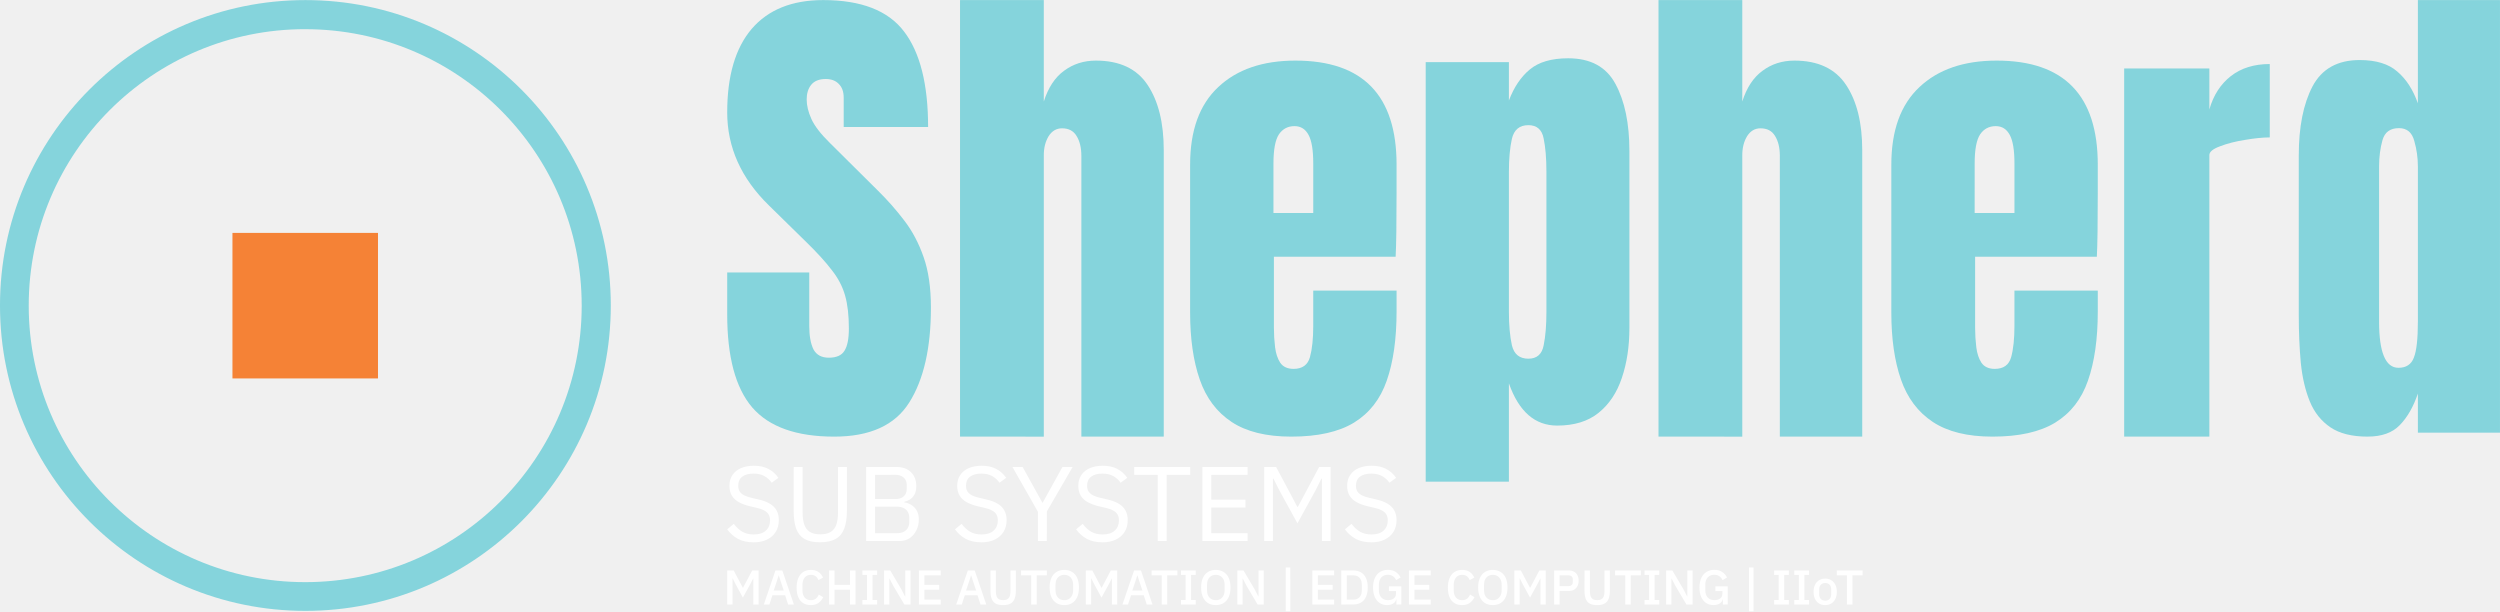
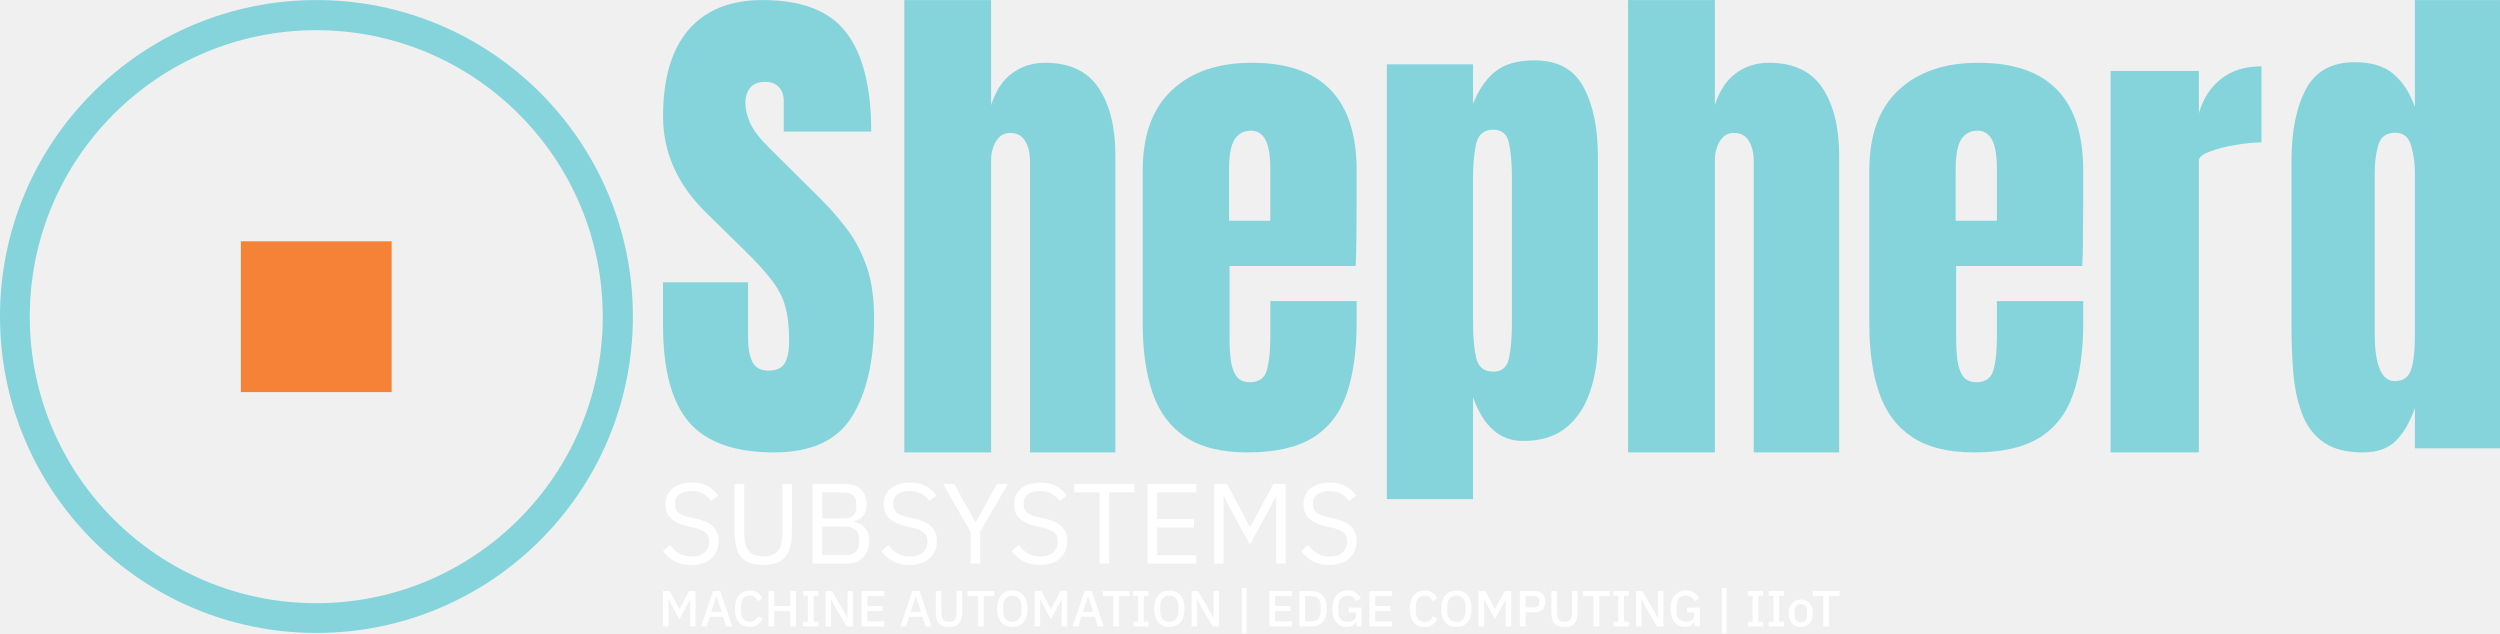
- <svg xmlns="http://www.w3.org/2000/svg" height="1.094in" id="svg1" version="1.1" viewBox="0 0 113.64 27.781" width="4.474in">
+ <svg xmlns="http://www.w3.org/2000/svg" width="4.318in" height="1.094in" viewBox="0 0 109.671 27.781" version="1.1" id="svg1">
  <defs id="defs1" />
-   <g id="layer1" transform="translate(-26.47539,-39.6875)">
-     <path aria-label="S" d="m 179.266,248.283 q -8.186,0 -11.821,-4.076 -3.601,-4.076 -3.601,-12.976 v -5.842 h 11.821 v 7.473 q 0,2.072 0.611,3.261 0.645,1.155 2.208,1.155 1.63,0 2.242,-0.951 0.645,-0.951 0.645,-3.125 0,-2.751 -0.543,-4.586 -0.543,-1.868 -1.902,-3.533 -1.325,-1.698 -3.702,-3.94 l -5.367,-5.095 q -6.012,-5.673 -6.012,-12.976 0,-7.643 3.533,-11.651 3.567,-4.008 10.292,-4.008 8.22,0 11.651,4.382 3.465,4.382 3.465,13.315 h -12.161 v -4.11 q 0,-1.223 -0.713,-1.902 -0.679,-0.679 -1.868,-0.679 -1.427,0 -2.106,0.815 -0.645,0.781 -0.645,2.038 0,1.257 0.679,2.717 0.679,1.461 2.683,3.363 l 6.895,6.624 q 2.072,1.97 3.804,4.178 1.732,2.174 2.785,5.095 1.053,2.887 1.053,7.065 0,8.424 -3.125,13.214 -3.091,4.755 -10.802,4.755 z" id="text1" style="font-size:69.566px;font-family:Anton;-inkscape-font-specification:Anton;white-space:pre;fill:#85d4dc;stroke-width:1.002" transform="matrix(0.3155357,0,0,0.3259999,7.832426,-21.40884)" />
-     <path aria-label="h" d="m 164.864,247.739 v -59.783 h 12.5 v 13.893 q 0.985,-2.853 3.023,-4.212 2.038,-1.393 4.755,-1.393 5.299,0 7.711,3.329 2.412,3.329 2.412,8.934 v 39.233 h -12.296 v -38.452 q 0,-1.664 -0.713,-2.717 -0.679,-1.053 -2.174,-1.053 -1.257,0 -2.004,1.087 -0.713,1.087 -0.713,2.582 v 38.554 z" id="text1-74" style="font-size:69.566px;font-family:Anton;-inkscape-font-specification:Anton;white-space:pre;fill:#85d4dc;stroke-width:1.002" transform="matrix(0.3046065,0,0,0.3319271,19.89605,-22.70007)" />
-     <path aria-label="h" d="m 164.864,247.739 v -59.783 h 12.5 v 13.893 q 0.985,-2.853 3.023,-4.212 2.038,-1.393 4.755,-1.393 5.299,0 7.711,3.329 2.412,3.329 2.412,8.934 v 39.233 h -12.296 v -38.452 q 0,-1.664 -0.713,-2.717 -0.679,-1.053 -2.174,-1.053 -1.257,0 -2.004,1.087 -0.713,1.087 -0.713,2.582 v 38.554 z" id="text1-74-4" style="font-size:69.566px;font-family:Anton;-inkscape-font-specification:Anton;white-space:pre;fill:#85d4dc;stroke-width:1.002" transform="matrix(0.3046065,0,0,0.3319271,51.64605,-22.70007)" />
-     <path aria-label="d" d="m 174.884,248.283 q -3.533,0 -5.605,-1.291 -2.072,-1.291 -3.091,-3.567 -1.019,-2.276 -1.359,-5.333 -0.306,-3.057 -0.306,-6.556 v -22.147 q 0,-5.876 2.072,-9.511 2.106,-3.635 7.099,-3.635 3.703,0 5.673,1.596 2.004,1.563 3.091,4.382 v -14.267 h 12.364 v 59.783 h -12.364 v -5.401 q -1.019,2.751 -2.717,4.348 -1.664,1.596 -4.857,1.596 z m 4.654,-9.511 q 1.732,0 2.31,-1.393 0.611,-1.393 0.611,-4.993 v -21.434 q 0,-1.8 -0.543,-3.533 -0.51,-1.766 -2.31,-1.766 -1.97,0 -2.48,1.664 -0.51,1.664 -0.51,3.635 v 21.434 q 0,6.386 2.921,6.386 z" id="text1-74-4-1" style="font-size:69.566px;font-family:Anton;-inkscape-font-specification:Anton;white-space:pre;fill:#85d4dc;stroke-width:1.002" transform="matrix(0.3018623,0,0,0.3289368,81.30517,-22.13802)" />
-     <path aria-label="e" d="m 179.13,248.283 q -5.435,0 -8.662,-2.038 -3.227,-2.038 -4.62,-5.876 -1.393,-3.838 -1.393,-9.239 v -20.483 q 0,-7.099 4.076,-10.734 4.076,-3.669 11.209,-3.669 14.674,0 14.674,14.402 v 3.703 q 0,6.726 -0.136,9.035 h -17.663 v 9.851 q 0,1.359 0.17,2.683 0.17,1.291 0.747,2.14 0.611,0.849 1.936,0.849 1.902,0 2.378,-1.63 0.476,-1.664 0.476,-4.314 v -4.891 h 12.093 v 2.887 q 0,5.707 -1.427,9.579 -1.393,3.838 -4.755,5.809 -3.329,1.936 -9.103,1.936 z m -2.582,-30.945 h 5.775 v -6.862 q 0,-2.751 -0.679,-3.94 -0.679,-1.223 -2.038,-1.223 -1.461,0 -2.276,1.155 -0.781,1.155 -0.781,4.008 z" id="text1-74-0" style="font-size:69.566px;font-family:Anton;-inkscape-font-specification:Anton;white-space:pre;fill:#85d4dc;stroke-width:1.002" transform="matrix(0.3132405,0,0,0.3284606,29.05947,-22.01977)" />
-     <path aria-label="e" d="m 179.13,248.283 q -5.435,0 -8.662,-2.038 -3.227,-2.038 -4.62,-5.876 -1.393,-3.838 -1.393,-9.239 v -20.483 q 0,-7.099 4.076,-10.734 4.076,-3.669 11.209,-3.669 14.674,0 14.674,14.402 v 3.703 q 0,6.726 -0.136,9.035 h -17.663 v 9.851 q 0,1.359 0.17,2.683 0.17,1.291 0.747,2.14 0.611,0.849 1.936,0.849 1.902,0 2.378,-1.63 0.476,-1.664 0.476,-4.314 v -4.891 h 12.093 v 2.887 q 0,5.707 -1.427,9.579 -1.393,3.838 -4.755,5.809 -3.329,1.936 -9.103,1.936 z m -2.582,-30.945 h 5.775 v -6.862 q 0,-2.751 -0.679,-3.94 -0.679,-1.223 -2.038,-1.223 -1.461,0 -2.276,1.155 -0.781,1.155 -0.781,4.008 z" id="text1-74-0-5" style="font-size:69.566px;font-family:Anton;-inkscape-font-specification:Anton;white-space:pre;fill:#85d4dc;stroke-width:1.002" transform="matrix(0.3132405,0,0,0.3284606,60.93364,-22.01977)" />
-     <path aria-label="r" d="m 164.864,247.739 v -50.952 h 12.364 v 5.673 q 0.883,-2.955 3.125,-4.62 2.242,-1.664 5.639,-1.664 v 10.156 q -1.495,0 -3.567,0.34 -2.072,0.306 -3.635,0.883 -1.563,0.543 -1.563,1.223 v 38.961 z" id="text1-74-0-5-6" style="font-size:69.566px;font-family:Anton;-inkscape-font-specification:Anton;white-space:pre;fill:#85d4dc;stroke-width:1.002" transform="matrix(0.3132405,0,0,0.3284606,71.38929,-21.84126)" />
-     <path aria-label="p" d="m 164.864,256.231 v -59.444 h 12.364 v 5.435 q 1.121,-2.819 3.091,-4.382 2.004,-1.596 5.707,-1.596 4.993,0 7.031,3.635 2.072,3.635 2.072,9.511 v 25.068 q 0,3.906 -1.121,7.065 -1.087,3.125 -3.465,4.959 -2.344,1.8 -6.148,1.8 -4.959,0 -7.167,-5.978 v 13.927 z m 15.252,-17.426 q 1.902,0 2.276,-1.902 0.408,-1.902 0.408,-4.688 v -19.905 q 0,-2.819 -0.408,-4.688 -0.374,-1.902 -2.276,-1.902 -1.97,0 -2.446,1.936 -0.442,1.902 -0.442,4.654 v 19.905 q 0,2.751 0.442,4.688 0.476,1.902 2.446,1.902 z" id="text1-74-0-7" style="font-size:69.566px;font-family:Anton;-inkscape-font-specification:Anton;white-space:pre;fill:#85d4dc;stroke-width:1.002" transform="matrix(0.305974,0,0,0.320841,40.83726,-20.62972)" />
-     <g aria-label="SUB SYSTEMS" id="text4" style="font-size:4.821px;font-family:'IBM Plex Sans';-inkscape-font-specification:'IBM Plex Sans';fill:#ffffff;stroke-width:0">
-       <path d="m 60.722,64.335 q -0.405,0 -0.699,-0.154 -0.289,-0.159 -0.492,-0.434 l 0.299,-0.251 q 0.178,0.236 0.395,0.362 0.217,0.121 0.511,0.121 0.362,0 0.55,-0.174 0.193,-0.174 0.193,-0.463 0,-0.159 -0.063,-0.27 -0.063,-0.111 -0.202,-0.183 -0.135,-0.077 -0.357,-0.125 l -0.275,-0.063 q -0.304,-0.072 -0.516,-0.188 -0.212,-0.116 -0.323,-0.299 -0.111,-0.183 -0.111,-0.439 0,-0.299 0.14,-0.501 0.14,-0.207 0.39,-0.313 0.255,-0.106 0.583,-0.106 0.381,0 0.651,0.14 0.275,0.14 0.463,0.41 l -0.304,0.222 q -0.135,-0.193 -0.337,-0.304 -0.198,-0.111 -0.492,-0.111 -0.323,0 -0.511,0.14 -0.183,0.14 -0.183,0.41 0,0.159 0.067,0.265 0.072,0.106 0.212,0.178 0.14,0.067 0.352,0.116 l 0.275,0.063 q 0.328,0.072 0.535,0.198 0.207,0.125 0.304,0.309 0.101,0.183 0.101,0.434 0,0.309 -0.14,0.535 -0.14,0.227 -0.4,0.352 -0.255,0.125 -0.617,0.125 z m 1.832,-3.423 h 0.405 v 2.082 q 0,0.318 0.077,0.54 0.077,0.217 0.251,0.328 0.178,0.111 0.477,0.111 0.299,0 0.472,-0.111 0.178,-0.111 0.255,-0.328 0.077,-0.222 0.077,-0.54 v -2.082 h 0.405 v 1.986 q 0,0.487 -0.121,0.81 -0.116,0.318 -0.386,0.472 -0.27,0.154 -0.718,0.154 -0.448,0 -0.709,-0.154 -0.26,-0.154 -0.376,-0.472 -0.111,-0.323 -0.111,-0.81 z m 3.292,3.365 v -3.365 h 1.383 q 0.415,0 0.656,0.236 0.241,0.236 0.241,0.631 0,0.251 -0.092,0.4 -0.087,0.149 -0.217,0.222 -0.125,0.072 -0.236,0.092 v 0.029 q 0.092,0.005 0.202,0.053 0.116,0.043 0.217,0.135 0.106,0.092 0.174,0.236 0.067,0.145 0.067,0.357 0,0.275 -0.116,0.497 -0.111,0.222 -0.309,0.352 -0.193,0.125 -0.443,0.125 z m 0.405,-1.562 v 1.205 h 0.998 q 0.174,0 0.299,-0.058 0.125,-0.063 0.193,-0.178 0.067,-0.116 0.067,-0.284 v -0.164 q 0,-0.169 -0.067,-0.284 -0.067,-0.116 -0.193,-0.174 -0.125,-0.063 -0.299,-0.063 z m 0,-1.446 v 1.099 h 0.93 q 0.159,0 0.27,-0.053 0.116,-0.058 0.178,-0.159 0.063,-0.106 0.063,-0.255 V 61.736 q 0,-0.149 -0.063,-0.251 -0.063,-0.106 -0.178,-0.159 -0.111,-0.058 -0.27,-0.058 z" id="path1" />
-       <path d="m 71.076,64.335 q -0.405,0 -0.699,-0.154 -0.289,-0.159 -0.492,-0.434 l 0.299,-0.251 q 0.178,0.236 0.395,0.362 0.217,0.121 0.511,0.121 0.362,0 0.55,-0.174 0.193,-0.174 0.193,-0.463 0,-0.159 -0.063,-0.27 -0.063,-0.111 -0.202,-0.183 -0.135,-0.077 -0.357,-0.125 l -0.275,-0.063 q -0.304,-0.072 -0.516,-0.188 -0.212,-0.116 -0.323,-0.299 -0.111,-0.183 -0.111,-0.439 0,-0.299 0.14,-0.501 0.14,-0.207 0.39,-0.313 0.255,-0.106 0.583,-0.106 0.381,0 0.651,0.14 0.275,0.14 0.463,0.41 l -0.304,0.222 q -0.135,-0.193 -0.337,-0.304 -0.198,-0.111 -0.492,-0.111 -0.323,0 -0.511,0.14 -0.183,0.14 -0.183,0.41 0,0.159 0.067,0.265 0.072,0.106 0.212,0.178 0.14,0.067 0.352,0.116 l 0.275,0.063 q 0.328,0.072 0.535,0.198 0.207,0.125 0.304,0.309 0.101,0.183 0.101,0.434 0,0.309 -0.14,0.535 -0.14,0.227 -0.4,0.352 -0.255,0.125 -0.617,0.125 z m 2.984,-0.058 h -0.405 v -1.33 l -1.157,-2.034 h 0.463 l 0.897,1.62 h 0.014 l 0.897,-1.62 h 0.463 l -1.171,2.02 z m 2.521,0.058 q -0.405,0 -0.699,-0.154 -0.289,-0.159 -0.492,-0.434 l 0.299,-0.251 q 0.178,0.236 0.395,0.362 0.217,0.121 0.511,0.121 0.362,0 0.55,-0.174 0.193,-0.174 0.193,-0.463 0,-0.159 -0.063,-0.27 -0.063,-0.111 -0.202,-0.183 -0.135,-0.077 -0.357,-0.125 l -0.275,-0.063 q -0.304,-0.072 -0.516,-0.188 -0.212,-0.116 -0.323,-0.299 -0.111,-0.183 -0.111,-0.439 0,-0.299 0.14,-0.501 0.14,-0.207 0.39,-0.313 0.255,-0.106 0.583,-0.106 0.381,0 0.651,0.14 0.275,0.14 0.463,0.41 l -0.304,0.222 q -0.135,-0.193 -0.337,-0.304 -0.198,-0.111 -0.492,-0.111 -0.323,0 -0.511,0.14 -0.183,0.14 -0.183,0.41 0,0.159 0.067,0.265 0.072,0.106 0.212,0.178 0.14,0.067 0.352,0.116 l 0.275,0.063 q 0.328,0.072 0.535,0.198 0.207,0.125 0.304,0.309 0.101,0.183 0.101,0.434 0,0.309 -0.14,0.535 -0.14,0.227 -0.4,0.352 -0.255,0.125 -0.617,0.125 z m 3.996,-3.066 h -1.07 v 3.008 h -0.405 v -3.008 h -1.07 v -0.357 h 2.545 z m 2.608,3.008 h -2.054 v -3.365 h 2.054 v 0.357 h -1.649 v 1.128 h 1.552 v 0.357 h -1.552 v 1.167 h 1.649 z m 0.757,0 v -3.365 h 0.54 l 0.636,1.191 0.328,0.622 h 0.024 l 0.333,-0.622 0.636,-1.191 h 0.521 v 3.365 h -0.395 v -2.27 -0.564 h -0.024 l -0.284,0.564 -0.805,1.465 -0.805,-1.465 -0.284,-0.564 h -0.024 v 0.564 2.27 z m 4.859,0.058 q -0.405,0 -0.699,-0.154 -0.289,-0.159 -0.492,-0.434 l 0.299,-0.251 q 0.178,0.236 0.395,0.362 0.217,0.121 0.511,0.121 0.362,0 0.55,-0.174 0.193,-0.174 0.193,-0.463 0,-0.159 -0.063,-0.27 -0.063,-0.111 -0.202,-0.183 -0.135,-0.077 -0.357,-0.125 l -0.275,-0.063 q -0.304,-0.072 -0.516,-0.188 -0.212,-0.116 -0.323,-0.299 -0.111,-0.183 -0.111,-0.439 0,-0.299 0.14,-0.501 0.14,-0.207 0.39,-0.313 0.255,-0.106 0.583,-0.106 0.381,0 0.651,0.14 0.275,0.14 0.463,0.41 l -0.304,0.222 q -0.135,-0.193 -0.337,-0.304 -0.198,-0.111 -0.492,-0.111 -0.323,0 -0.511,0.14 -0.183,0.14 -0.183,0.41 0,0.159 0.067,0.265 0.072,0.106 0.212,0.178 0.14,0.067 0.352,0.116 l 0.275,0.063 q 0.328,0.072 0.535,0.198 0.207,0.125 0.304,0.309 0.101,0.183 0.101,0.434 0,0.309 -0.14,0.535 -0.14,0.227 -0.4,0.352 -0.255,0.125 -0.617,0.125 z" id="path2" />
-     </g>
-     <path aria-label="MACHINE AUTOMATION | EDGE COMPUTING | IIoT" d="m 59.531,67.163 v -1.548 h 0.295 l 0.255,0.483 0.162,0.304 h 0.007 l 0.162,-0.304 0.255,-0.483 h 0.29 v 1.548 h -0.239 v -0.929 -0.251 h -0.009 l -0.124,0.244 -0.341,0.621 -0.337,-0.619 -0.126,-0.253 h -0.009 v 0.257 0.929 z m 3.031,0 h -0.262 l -0.135,-0.419 h -0.579 l -0.137,0.419 h -0.253 l 0.528,-1.548 h 0.313 z m -0.459,-0.634 -0.153,-0.459 -0.071,-0.224 h -0.011 l -0.071,0.224 -0.153,0.459 z m 1.233,0.661 q -0.202,0 -0.348,-0.089 -0.146,-0.091 -0.224,-0.266 -0.078,-0.175 -0.078,-0.437 0,-0.259 0.078,-0.439 0.078,-0.182 0.224,-0.275 0.146,-0.095 0.348,-0.095 0.2,0 0.335,0.089 0.137,0.089 0.217,0.262 l -0.211,0.115 q -0.04,-0.111 -0.124,-0.175 -0.082,-0.067 -0.217,-0.067 -0.18,0 -0.282,0.124 -0.102,0.124 -0.102,0.339 v 0.237 q 0,0.213 0.102,0.333 0.102,0.12 0.282,0.12 0.137,0 0.226,-0.071 0.089,-0.073 0.131,-0.186 l 0.202,0.122 q -0.078,0.166 -0.22,0.264 -0.14,0.095 -0.339,0.095 z m 1.776,-0.027 v -0.672 h -0.701 v 0.672 h -0.251 v -1.548 h 0.251 v 0.654 h 0.701 v -0.654 h 0.251 v 1.548 z m 1.235,0 h -0.67 v -0.204 h 0.208 v -1.14 h -0.208 v -0.204 h 0.67 v 0.204 H 66.137 v 1.14 h 0.211 z m 1.237,0 -0.506,-0.854 -0.171,-0.33 h -0.007 v 0.337 0.847 h -0.239 v -1.548 h 0.282 l 0.503,0.854 0.171,0.33 h 0.007 V 66.462 65.615 H 67.864 v 1.548 z m 1.652,0 h -0.991 v -1.548 h 0.991 v 0.222 h -0.741 v 0.432 h 0.672 v 0.222 h -0.672 v 0.45 h 0.741 z m 2.071,0 h -0.262 l -0.135,-0.419 h -0.579 l -0.137,0.419 h -0.253 l 0.528,-1.548 h 0.313 z m -0.459,-0.634 -0.153,-0.459 -0.071,-0.224 h -0.011 l -0.071,0.224 -0.153,0.459 z m 0.65,-0.914 h 0.246 v 0.953 q 0,0.131 0.031,0.22 0.033,0.089 0.106,0.133 0.073,0.044 0.193,0.044 0.122,0 0.193,-0.044 0.073,-0.044 0.106,-0.133 0.033,-0.089 0.033,-0.22 v -0.953 h 0.246 v 0.914 q 0,0.226 -0.058,0.373 -0.055,0.146 -0.184,0.217 -0.126,0.071 -0.339,0.071 -0.213,0 -0.339,-0.071 -0.124,-0.071 -0.18,-0.217 -0.055,-0.146 -0.055,-0.373 z m 2.563,0.222 h -0.461 v 1.326 h -0.251 v -1.326 h -0.461 v -0.222 h 1.173 z m 0.792,1.353 q -0.202,0 -0.353,-0.091 -0.149,-0.093 -0.231,-0.271 -0.082,-0.18 -0.082,-0.439 0,-0.262 0.082,-0.439 0.082,-0.177 0.231,-0.268 0.151,-0.093 0.353,-0.093 0.204,0 0.353,0.093 0.151,0.091 0.233,0.268 0.082,0.177 0.082,0.439 0,0.259 -0.082,0.439 -0.082,0.177 -0.233,0.271 -0.149,0.091 -0.353,0.091 z m 0,-0.224 q 0.122,0 0.211,-0.055 0.089,-0.055 0.14,-0.157 0.051,-0.102 0.051,-0.242 v -0.244 q 0,-0.142 -0.051,-0.244 -0.051,-0.102 -0.14,-0.155 -0.089,-0.055 -0.211,-0.055 -0.118,0 -0.208,0.055 -0.091,0.053 -0.142,0.155 -0.049,0.102 -0.049,0.244 v 0.244 q 0,0.14 0.049,0.242 0.051,0.102 0.142,0.157 0.091,0.055 0.208,0.055 z m 0.98,0.197 v -1.548 h 0.295 l 0.255,0.483 0.162,0.304 h 0.007 l 0.162,-0.304 0.255,-0.483 h 0.29 V 67.163 H 77.019 v -0.929 -0.251 h -0.009 l -0.124,0.244 -0.341,0.621 -0.337,-0.619 -0.126,-0.253 h -0.009 v 0.257 0.929 z m 3.031,0 h -0.262 l -0.135,-0.419 h -0.579 l -0.137,0.419 h -0.253 l 0.528,-1.548 h 0.313 z m -0.459,-0.634 -0.153,-0.459 -0.071,-0.224 h -0.011 l -0.071,0.224 -0.153,0.459 z m 1.59,-0.692 H 79.533 V 67.163 H 79.283 V 65.837 H 78.822 v -0.222 h 1.173 z m 0.834,1.326 h -0.67 v -0.204 h 0.208 v -1.14 h -0.208 v -0.204 h 0.67 v 0.204 h -0.211 v 1.14 h 0.211 z m 0.911,0.027 q -0.202,0 -0.353,-0.091 -0.149,-0.093 -0.231,-0.271 -0.082,-0.18 -0.082,-0.439 0,-0.262 0.082,-0.439 0.082,-0.177 0.231,-0.268 0.151,-0.093 0.353,-0.093 0.204,0 0.353,0.093 0.151,0.091 0.233,0.268 0.082,0.177 0.082,0.439 0,0.259 -0.082,0.439 -0.082,0.177 -0.233,0.271 -0.149,0.091 -0.353,0.091 z m 0,-0.224 q 0.122,0 0.211,-0.055 0.089,-0.055 0.14,-0.157 0.051,-0.102 0.051,-0.242 v -0.244 q 0,-0.142 -0.051,-0.244 -0.051,-0.102 -0.14,-0.155 -0.089,-0.055 -0.211,-0.055 -0.118,0 -0.208,0.055 -0.091,0.053 -0.142,0.155 -0.049,0.102 -0.049,0.244 v 0.244 q 0,0.14 0.049,0.242 0.051,0.102 0.142,0.157 0.091,0.055 0.208,0.055 z m 1.902,0.197 -0.506,-0.854 -0.171,-0.33 h -0.007 v 0.337 0.847 h -0.239 v -1.548 h 0.282 l 0.503,0.854 0.171,0.33 h 0.007 v -0.337 -0.847 h 0.239 v 1.548 z m 1.486,0.306 H 84.921 V 65.478 h 0.206 z m 1.993,-0.306 h -0.991 v -1.548 h 0.991 v 0.222 h -0.741 v 0.432 h 0.672 v 0.222 h -0.672 v 0.45 h 0.741 z m 0.324,0 v -1.548 h 0.548 q 0.197,0 0.344,0.086 0.149,0.084 0.228,0.257 0.082,0.171 0.082,0.43 0,0.259 -0.082,0.432 -0.08,0.171 -0.228,0.257 -0.146,0.084 -0.344,0.084 z m 0.251,-0.222 h 0.297 q 0.115,0 0.202,-0.049 0.089,-0.049 0.135,-0.144 0.049,-0.095 0.049,-0.235 v -0.248 q 0,-0.14 -0.049,-0.235 -0.047,-0.095 -0.135,-0.144 -0.086,-0.049 -0.202,-0.049 h -0.297 z m 2.255,0.222 v -0.235 h -0.009 q -0.022,0.111 -0.131,0.186 -0.109,0.075 -0.284,0.075 -0.184,0 -0.33,-0.091 -0.144,-0.093 -0.226,-0.271 -0.082,-0.177 -0.082,-0.437 0,-0.259 0.084,-0.437 0.084,-0.18 0.237,-0.273 0.153,-0.093 0.355,-0.093 0.206,0 0.35,0.093 0.146,0.093 0.226,0.255 l -0.204,0.12 q -0.047,-0.109 -0.14,-0.175 -0.091,-0.069 -0.233,-0.069 -0.122,0 -0.215,0.053 -0.093,0.053 -0.144,0.155 -0.051,0.1 -0.051,0.242 v 0.251 q 0,0.142 0.051,0.244 0.051,0.1 0.144,0.155 0.095,0.053 0.224,0.053 0.1,0 0.18,-0.031 0.08,-0.033 0.129,-0.098 0.049,-0.067 0.049,-0.164 v -0.12 h -0.319 v -0.215 h 0.561 v 0.825 z m 1.561,0 h -0.991 v -1.548 h 0.991 V 65.837 H 90.771 v 0.432 h 0.672 v 0.222 H 90.771 v 0.45 h 0.741 z m 1.428,0.027 q -0.202,0 -0.348,-0.089 -0.146,-0.091 -0.224,-0.266 -0.078,-0.175 -0.078,-0.437 0,-0.259 0.078,-0.439 0.078,-0.182 0.224,-0.275 0.146,-0.095 0.348,-0.095 0.2,0 0.335,0.089 0.137,0.089 0.217,0.262 l -0.211,0.115 q -0.04,-0.111 -0.124,-0.175 -0.082,-0.067 -0.217,-0.067 -0.18,0 -0.282,0.124 -0.102,0.124 -0.102,0.339 v 0.237 q 0,0.213 0.102,0.333 0.102,0.12 0.282,0.12 0.137,0 0.226,-0.071 0.089,-0.073 0.131,-0.186 l 0.202,0.122 q -0.078,0.166 -0.22,0.264 -0.14,0.095 -0.339,0.095 z m 1.392,0 q -0.202,0 -0.353,-0.091 -0.149,-0.093 -0.231,-0.271 -0.082,-0.18 -0.082,-0.439 0,-0.262 0.082,-0.439 0.082,-0.177 0.231,-0.268 0.151,-0.093 0.353,-0.093 0.204,0 0.353,0.093 0.151,0.091 0.233,0.268 0.082,0.177 0.082,0.439 0,0.259 -0.082,0.439 -0.082,0.177 -0.233,0.271 -0.149,0.091 -0.353,0.091 z m 0,-0.224 q 0.122,0 0.211,-0.055 0.089,-0.055 0.14,-0.157 0.051,-0.102 0.051,-0.242 v -0.244 q 0,-0.142 -0.051,-0.244 -0.051,-0.102 -0.14,-0.155 -0.089,-0.055 -0.211,-0.055 -0.118,0 -0.208,0.055 -0.091,0.053 -0.142,0.155 -0.049,0.102 -0.049,0.244 v 0.244 q 0,0.14 0.049,0.242 0.051,0.102 0.142,0.157 0.091,0.055 0.208,0.055 z m 0.98,0.197 v -1.548 h 0.295 l 0.255,0.483 0.162,0.304 h 0.007 l 0.162,-0.304 0.255,-0.483 h 0.29 v 1.548 h -0.239 v -0.929 -0.251 h -0.009 l -0.124,0.244 -0.341,0.621 -0.337,-0.619 -0.126,-0.253 h -0.009 v 0.257 0.929 z m 2.058,0 h -0.251 v -1.548 h 0.665 q 0.142,0 0.242,0.058 0.102,0.058 0.155,0.162 0.053,0.104 0.053,0.246 0,0.14 -0.053,0.244 -0.053,0.104 -0.155,0.164 -0.1,0.058 -0.242,0.058 h -0.415 z m 0,-1.328 v 0.492 h 0.399 q 0.062,0 0.106,-0.022 0.047,-0.022 0.071,-0.064 0.024,-0.044 0.024,-0.106 v -0.106 q 0,-0.064 -0.024,-0.106 -0.024,-0.042 -0.071,-0.064 -0.044,-0.022 -0.106,-0.022 z m 1.131,-0.22 h 0.246 v 0.953 q 0,0.131 0.031,0.22 0.033,0.089 0.106,0.133 0.073,0.044 0.193,0.044 0.122,0 0.193,-0.044 0.073,-0.044 0.106,-0.133 0.033,-0.089 0.033,-0.22 v -0.953 h 0.246 v 0.914 q 0,0.226 -0.058,0.373 -0.055,0.146 -0.184,0.217 -0.126,0.071 -0.339,0.071 -0.213,0 -0.339,-0.071 -0.124,-0.071 -0.18,-0.217 -0.055,-0.146 -0.055,-0.373 z m 2.563,0.222 h -0.461 v 1.326 h -0.251 V 65.837 h -0.461 v -0.222 h 1.173 z m 0.834,1.326 h -0.67 v -0.204 h 0.208 v -1.14 h -0.208 v -0.204 h 0.67 v 0.204 h -0.211 v 1.14 h 0.211 z m 1.237,0 -0.506,-0.854 -0.171,-0.33 h -0.007 v 0.337 0.847 h -0.239 v -1.548 h 0.282 l 0.503,0.854 0.171,0.33 h 0.007 v -0.337 -0.847 h 0.239 v 1.548 z m 1.654,0 v -0.235 h -0.009 q -0.022,0.111 -0.131,0.186 -0.109,0.075 -0.284,0.075 -0.184,0 -0.33,-0.091 -0.144,-0.093 -0.226,-0.271 -0.082,-0.177 -0.082,-0.437 0,-0.259 0.084,-0.437 0.084,-0.18 0.237,-0.273 0.153,-0.093 0.355,-0.093 0.206,0 0.35,0.093 0.146,0.093 0.226,0.255 l -0.204,0.12 q -0.047,-0.109 -0.14,-0.175 -0.091,-0.069 -0.233,-0.069 -0.122,0 -0.215,0.053 -0.093,0.053 -0.144,0.155 -0.051,0.1 -0.051,0.242 v 0.251 q 0,0.142 0.051,0.244 0.051,0.1 0.144,0.155 0.095,0.053 0.224,0.053 0.1,0 0.18,-0.031 0.08,-0.033 0.129,-0.098 0.049,-0.067 0.049,-0.164 v -0.12 h -0.319 v -0.215 h 0.561 v 0.825 z m 1.395,0.306 h -0.206 V 65.478 h 0.206 z m 1.605,-0.306 h -0.67 v -0.204 h 0.208 v -1.14 h -0.208 v -0.204 h 0.67 v 0.204 h -0.211 v 1.14 h 0.211 z m 0.918,0 h -0.67 v -0.204 h 0.208 v -1.14 h -0.208 v -0.204 h 0.67 v 0.204 h -0.211 v 1.14 h 0.211 z m 0.736,0.027 q -0.162,0 -0.282,-0.073 -0.118,-0.075 -0.184,-0.211 -0.064,-0.135 -0.064,-0.319 0,-0.184 0.064,-0.319 0.067,-0.135 0.184,-0.208 0.12,-0.075 0.282,-0.075 0.16,0 0.277,0.075 0.12,0.073 0.184,0.208 0.067,0.135 0.067,0.319 0,0.184 -0.067,0.319 -0.064,0.135 -0.184,0.211 -0.118,0.073 -0.277,0.073 z m 0,-0.202 q 0.124,0 0.197,-0.075 0.075,-0.078 0.075,-0.228 V 66.489 q 0,-0.151 -0.075,-0.226 -0.073,-0.078 -0.197,-0.078 -0.122,0 -0.2,0.078 -0.075,0.075 -0.075,0.226 v 0.195 q 0,0.151 0.075,0.228 0.078,0.075 0.2,0.075 z m 1.698,-1.151 h -0.461 v 1.326 h -0.251 V 65.837 h -0.461 v -0.222 h 1.173 z" id="text4-6" style="font-weight:500;font-size:2.217px;font-family:'IBM Plex Sans';-inkscape-font-specification:'IBM Plex Sans Medium';fill:#ffffff;stroke-width:0" />
-     <path d="M 40.357,39.688 A 13.882,13.882 0 0 0 26.475,53.57 13.882,13.882 0 0 0 40.357,67.452 13.882,13.882 0 0 0 54.24,53.57 13.882,13.882 0 0 0 40.357,39.688 Z m -0.008,1.323 A 12.568,12.568 0 0 1 52.917,53.578 12.568,12.568 0 0 1 40.349,66.146 12.568,12.568 0 0 1 27.781,53.578 12.568,12.568 0 0 1 40.349,41.01 Z" id="path7" style="fill:#85d4dc;stroke-width:0" />
-     <path d="m 37.042,50.271 h 6.615 v 6.615 h -6.615 z" id="rect8" style="fill:#f58236;stroke-width:0" />
+   <g id="layer1" transform="translate(-30.44414,-39.6875)">
+     <path d="m 179.266,248.283 q -8.186,0 -11.821,-4.076 -3.601,-4.076 -3.601,-12.976 v -5.842 h 11.821 v 7.473 q 0,2.072 0.611,3.261 0.645,1.155 2.208,1.155 1.63,0 2.242,-0.951 0.645,-0.951 0.645,-3.125 0,-2.751 -0.543,-4.586 -0.543,-1.868 -1.902,-3.533 -1.325,-1.698 -3.702,-3.94 l -5.367,-5.095 q -6.012,-5.673 -6.012,-12.976 0,-7.643 3.533,-11.651 3.567,-4.008 10.292,-4.008 8.22,0 11.651,4.382 3.465,4.382 3.465,13.315 h -12.161 v -4.11 q 0,-1.223 -0.713,-1.902 -0.679,-0.679 -1.868,-0.679 -1.427,0 -2.106,0.815 -0.645,0.781 -0.645,2.038 0,1.257 0.679,2.717 0.679,1.461 2.683,3.363 l 6.895,6.624 q 2.072,1.97 3.804,4.178 1.732,2.174 2.785,5.095 1.053,2.887 1.053,7.065 0,8.424 -3.125,13.214 -3.091,4.755 -10.802,4.755 z" id="text1" style="font-size:69.566px;font-family:Anton;-inkscape-font-specification:Anton;white-space:pre;fill:#85d4dc;stroke-width:1.002" transform="matrix(0.3155357,0,0,0.3259999,7.832426,-21.40884)" aria-label="S" />
+     <path d="m 164.864,247.739 v -59.783 h 12.5 v 13.893 q 0.985,-2.853 3.023,-4.212 2.038,-1.393 4.755,-1.393 5.299,0 7.711,3.329 2.412,3.329 2.412,8.934 v 39.233 h -12.296 v -38.452 q 0,-1.664 -0.713,-2.717 -0.679,-1.053 -2.174,-1.053 -1.257,0 -2.004,1.087 -0.713,1.087 -0.713,2.582 v 38.554 z" id="text1-74" style="font-size:69.566px;font-family:Anton;-inkscape-font-specification:Anton;white-space:pre;fill:#85d4dc;stroke-width:1.002" transform="matrix(0.3046065,0,0,0.3319271,19.89605,-22.70007)" aria-label="h" />
+     <path d="m 164.864,247.739 v -59.783 h 12.5 v 13.893 q 0.985,-2.853 3.023,-4.212 2.038,-1.393 4.755,-1.393 5.299,0 7.711,3.329 2.412,3.329 2.412,8.934 v 39.233 h -12.296 v -38.452 q 0,-1.664 -0.713,-2.717 -0.679,-1.053 -2.174,-1.053 -1.257,0 -2.004,1.087 -0.713,1.087 -0.713,2.582 v 38.554 z" id="text1-74-4" style="font-size:69.566px;font-family:Anton;-inkscape-font-specification:Anton;white-space:pre;fill:#85d4dc;stroke-width:1.002" transform="matrix(0.3046065,0,0,0.3319271,51.64605,-22.70007)" aria-label="h" />
+     <path d="m 174.884,248.283 q -3.533,0 -5.605,-1.291 -2.072,-1.291 -3.091,-3.567 -1.019,-2.276 -1.359,-5.333 -0.306,-3.057 -0.306,-6.556 v -22.147 q 0,-5.876 2.072,-9.511 2.106,-3.635 7.099,-3.635 3.703,0 5.673,1.596 2.004,1.563 3.091,4.382 v -14.267 h 12.364 v 59.783 h -12.364 v -5.401 q -1.019,2.751 -2.717,4.348 -1.664,1.596 -4.857,1.596 z m 4.654,-9.511 q 1.732,0 2.31,-1.393 0.611,-1.393 0.611,-4.993 v -21.434 q 0,-1.8 -0.543,-3.533 -0.51,-1.766 -2.31,-1.766 -1.97,0 -2.48,1.664 -0.51,1.664 -0.51,3.635 v 21.434 q 0,6.386 2.921,6.386 z" id="text1-74-4-1" style="font-size:69.566px;font-family:Anton;-inkscape-font-specification:Anton;white-space:pre;fill:#85d4dc;stroke-width:1.002" transform="matrix(0.3018623,0,0,0.3289368,81.30517,-22.13802)" aria-label="d" />
+     <path d="m 179.13,248.283 q -5.435,0 -8.662,-2.038 -3.227,-2.038 -4.62,-5.876 -1.393,-3.838 -1.393,-9.239 v -20.483 q 0,-7.099 4.076,-10.734 4.076,-3.669 11.209,-3.669 14.674,0 14.674,14.402 v 3.703 q 0,6.726 -0.136,9.035 h -17.663 v 9.851 q 0,1.359 0.17,2.683 0.17,1.291 0.747,2.14 0.611,0.849 1.936,0.849 1.902,0 2.378,-1.63 0.476,-1.664 0.476,-4.314 v -4.891 h 12.093 v 2.887 q 0,5.707 -1.427,9.579 -1.393,3.838 -4.755,5.809 -3.329,1.936 -9.103,1.936 z m -2.582,-30.945 h 5.775 v -6.862 q 0,-2.751 -0.679,-3.94 -0.679,-1.223 -2.038,-1.223 -1.461,0 -2.276,1.155 -0.781,1.155 -0.781,4.008 z" id="text1-74-0" style="font-size:69.566px;font-family:Anton;-inkscape-font-specification:Anton;white-space:pre;fill:#85d4dc;stroke-width:1.002" transform="matrix(0.3132405,0,0,0.3284606,29.05947,-22.01977)" aria-label="e" />
+     <path d="m 179.13,248.283 q -5.435,0 -8.662,-2.038 -3.227,-2.038 -4.62,-5.876 -1.393,-3.838 -1.393,-9.239 v -20.483 q 0,-7.099 4.076,-10.734 4.076,-3.669 11.209,-3.669 14.674,0 14.674,14.402 v 3.703 q 0,6.726 -0.136,9.035 h -17.663 v 9.851 q 0,1.359 0.17,2.683 0.17,1.291 0.747,2.14 0.611,0.849 1.936,0.849 1.902,0 2.378,-1.63 0.476,-1.664 0.476,-4.314 v -4.891 h 12.093 v 2.887 q 0,5.707 -1.427,9.579 -1.393,3.838 -4.755,5.809 -3.329,1.936 -9.103,1.936 z m -2.582,-30.945 h 5.775 v -6.862 q 0,-2.751 -0.679,-3.94 -0.679,-1.223 -2.038,-1.223 -1.461,0 -2.276,1.155 -0.781,1.155 -0.781,4.008 z" id="text1-74-0-5" style="font-size:69.566px;font-family:Anton;-inkscape-font-specification:Anton;white-space:pre;fill:#85d4dc;stroke-width:1.002" transform="matrix(0.3132405,0,0,0.3284606,60.93364,-22.01977)" aria-label="e" />
+     <path d="m 164.864,247.739 v -50.952 h 12.364 v 5.673 q 0.883,-2.955 3.125,-4.62 2.242,-1.664 5.639,-1.664 v 10.156 q -1.495,0 -3.567,0.34 -2.072,0.306 -3.635,0.883 -1.563,0.543 -1.563,1.223 v 38.961 z" id="text1-74-0-5-6" style="font-size:69.566px;font-family:Anton;-inkscape-font-specification:Anton;white-space:pre;fill:#85d4dc;stroke-width:1.002" transform="matrix(0.3132405,0,0,0.3284606,71.38929,-21.84126)" aria-label="r" />
+     <path d="m 164.864,256.231 v -59.444 h 12.364 v 5.435 q 1.121,-2.819 3.091,-4.382 2.004,-1.596 5.707,-1.596 4.993,0 7.031,3.635 2.072,3.635 2.072,9.511 v 25.068 q 0,3.906 -1.121,7.065 -1.087,3.125 -3.465,4.959 -2.344,1.8 -6.148,1.8 -4.959,0 -7.167,-5.978 v 13.927 z m 15.252,-17.426 q 1.902,0 2.276,-1.902 0.408,-1.902 0.408,-4.688 v -19.905 q 0,-2.819 -0.408,-4.688 -0.374,-1.902 -2.276,-1.902 -1.97,0 -2.446,1.936 -0.442,1.902 -0.442,4.654 v 19.905 q 0,2.751 0.442,4.688 0.476,1.902 2.446,1.902 z" id="text1-74-0-7" style="font-size:69.566px;font-family:Anton;-inkscape-font-specification:Anton;white-space:pre;fill:#85d4dc;stroke-width:1.002" transform="matrix(0.305974,0,0,0.320841,40.83726,-20.62972)" aria-label="p" />
+     <path d="m 60.768,64.47 q -0.421,0 -0.726,-0.16 -0.3,-0.165 -0.511,-0.451 l 0.31,-0.26 q 0.185,0.245 0.411,0.376 0.225,0.125 0.531,0.125 0.376,0 0.571,-0.18 0.2,-0.18 0.2,-0.481 0,-0.165 -0.065,-0.28 -0.065,-0.115 -0.21,-0.19 -0.14,-0.08 -0.371,-0.13 l -0.285,-0.065 q -0.315,-0.075 -0.536,-0.195 -0.22,-0.12 -0.336,-0.31 -0.115,-0.19 -0.115,-0.456 0,-0.31 0.145,-0.521 0.145,-0.215 0.406,-0.326 0.265,-0.11 0.606,-0.11 0.396,0 0.676,0.145 0.285,0.145 0.481,0.426 l -0.315,0.23 q -0.14,-0.2 -0.351,-0.315 -0.205,-0.115 -0.511,-0.115 -0.336,0 -0.531,0.145 -0.19,0.145 -0.19,0.426 0,0.165 0.07,0.275 0.075,0.11 0.22,0.185 0.145,0.07 0.366,0.12 l 0.285,0.065 q 0.341,0.075 0.556,0.205 0.215,0.13 0.315,0.32 0.105,0.19 0.105,0.451 0,0.32 -0.145,0.556 -0.145,0.235 -0.416,0.366 -0.265,0.13 -0.641,0.13 z m 1.903,-3.556 h 0.421 v 2.163 q 0,0.331 0.08,0.561 0.08,0.225 0.26,0.341 0.185,0.115 0.496,0.115 0.31,0 0.491,-0.115 0.185,-0.115 0.265,-0.341 0.08,-0.23 0.08,-0.561 v -2.163 h 0.421 v 2.063 q 0,0.506 -0.125,0.841 -0.12,0.331 -0.401,0.491 -0.28,0.16 -0.746,0.16 -0.466,0 -0.736,-0.16 -0.27,-0.16 -0.391,-0.491 Q 62.671,63.483 62.671,62.977 Z m 3.42,3.495 v -3.495 h 1.437 q 0.431,0 0.681,0.245 0.25,0.245 0.25,0.656 0,0.26 -0.095,0.416 -0.09,0.155 -0.225,0.23 -0.13,0.075 -0.245,0.095 v 0.03 q 0.095,0.005 0.21,0.055 0.12,0.045 0.225,0.14 0.11,0.095 0.18,0.245 0.07,0.15 0.07,0.371 0,0.285 -0.12,0.516 -0.115,0.23 -0.32,0.366 -0.2,0.13 -0.461,0.13 z m 0.421,-1.623 v 1.252 h 1.037 q 0.18,0 0.31,-0.06 0.13,-0.065 0.2,-0.185 0.07,-0.12 0.07,-0.295 v -0.17 q 0,-0.175 -0.07,-0.295 -0.07,-0.12 -0.2,-0.18 -0.13,-0.065 -0.31,-0.065 z m 0,-1.502 v 1.142 h 0.966 q 0.165,0 0.28,-0.055 0.12,-0.06 0.185,-0.165 0.065,-0.11 0.065,-0.265 v -0.17 q 0,-0.155 -0.065,-0.26 -0.065,-0.11 -0.185,-0.165 -0.115,-0.06 -0.28,-0.06 z m 3.831,3.185 q -0.421,0 -0.726,-0.16 -0.3,-0.165 -0.511,-0.451 l 0.31,-0.26 q 0.185,0.245 0.411,0.376 0.225,0.125 0.531,0.125 0.376,0 0.571,-0.18 0.2,-0.18 0.2,-0.481 0,-0.165 -0.065,-0.28 -0.065,-0.115 -0.21,-0.19 -0.14,-0.08 -0.371,-0.13 l -0.285,-0.065 q -0.315,-0.075 -0.536,-0.195 -0.22,-0.12 -0.336,-0.31 -0.115,-0.19 -0.115,-0.456 0,-0.31 0.145,-0.521 0.145,-0.215 0.406,-0.326 0.265,-0.11 0.606,-0.11 0.396,0 0.676,0.145 0.285,0.145 0.481,0.426 l -0.315,0.23 q -0.14,-0.2 -0.351,-0.315 -0.205,-0.115 -0.511,-0.115 -0.336,0 -0.531,0.145 -0.19,0.145 -0.19,0.426 0,0.165 0.07,0.275 0.075,0.11 0.22,0.185 0.145,0.07 0.366,0.12 l 0.285,0.065 q 0.341,0.075 0.556,0.205 0.215,0.13 0.315,0.32 0.105,0.19 0.105,0.451 0,0.32 -0.145,0.556 -0.145,0.235 -0.416,0.366 -0.265,0.13 -0.641,0.13 z m 3.1,-0.06 H 73.022 V 63.028 l -1.202,-2.113 h 0.481 l 0.931,1.683 h 0.015 l 0.931,-1.683 h 0.481 l -1.217,2.098 z m 2.619,0.06 q -0.421,0 -0.726,-0.16 -0.3,-0.165 -0.511,-0.451 l 0.31,-0.26 q 0.185,0.245 0.411,0.376 0.225,0.125 0.531,0.125 0.376,0 0.571,-0.18 0.2,-0.18 0.2,-0.481 0,-0.165 -0.065,-0.28 -0.065,-0.115 -0.21,-0.19 -0.14,-0.08 -0.371,-0.13 l -0.285,-0.065 q -0.315,-0.075 -0.536,-0.195 -0.22,-0.12 -0.336,-0.31 -0.115,-0.19 -0.115,-0.456 0,-0.31 0.145,-0.521 0.145,-0.215 0.406,-0.326 0.265,-0.11 0.606,-0.11 0.396,0 0.676,0.145 0.285,0.145 0.481,0.426 l -0.315,0.23 q -0.14,-0.2 -0.351,-0.315 -0.205,-0.115 -0.511,-0.115 -0.336,0 -0.531,0.145 -0.19,0.145 -0.19,0.426 0,0.165 0.07,0.275 0.075,0.11 0.22,0.185 0.145,0.07 0.366,0.12 l 0.285,0.065 q 0.341,0.075 0.556,0.205 0.215,0.13 0.315,0.32 0.105,0.19 0.105,0.451 0,0.32 -0.145,0.556 -0.145,0.235 -0.416,0.366 -0.265,0.13 -0.641,0.13 z m 4.151,-3.185 h -1.112 v 3.125 H 78.681 V 61.285 h -1.112 v -0.371 h 2.644 z m 2.709,3.125 h -2.133 v -3.495 h 2.133 v 0.371 h -1.713 v 1.172 h 1.612 v 0.371 h -1.612 v 1.212 h 1.713 z m 0.786,0 v -3.495 h 0.561 l 0.661,1.237 0.341,0.646 h 0.025 l 0.346,-0.646 0.661,-1.237 h 0.541 v 3.495 H 86.433 v -2.359 -0.586 h -0.025 l -0.295,0.586 -0.836,1.522 -0.836,-1.522 -0.295,-0.586 h -0.025 v 0.586 2.359 z m 5.048,0.06 q -0.421,0 -0.726,-0.16 -0.3,-0.165 -0.511,-0.451 l 0.31,-0.26 q 0.185,0.245 0.411,0.376 0.225,0.125 0.531,0.125 0.376,0 0.571,-0.18 0.2,-0.18 0.2,-0.481 0,-0.165 -0.065,-0.28 -0.065,-0.115 -0.21,-0.19 -0.14,-0.08 -0.371,-0.13 l -0.285,-0.065 q -0.315,-0.075 -0.536,-0.195 -0.22,-0.12 -0.336,-0.31 -0.115,-0.19 -0.115,-0.456 0,-0.31 0.145,-0.521 0.145,-0.215 0.406,-0.326 0.265,-0.11 0.606,-0.11 0.396,0 0.676,0.145 0.285,0.145 0.481,0.426 l -0.315,0.23 q -0.14,-0.2 -0.351,-0.315 -0.205,-0.115 -0.511,-0.115 -0.336,0 -0.531,0.145 -0.19,0.145 -0.19,0.426 0,0.165 0.07,0.275 0.075,0.11 0.22,0.185 0.145,0.07 0.366,0.12 l 0.285,0.065 q 0.341,0.075 0.556,0.205 0.215,0.13 0.315,0.32 0.105,0.19 0.105,0.451 0,0.32 -0.145,0.556 -0.145,0.235 -0.416,0.366 -0.265,0.13 -0.641,0.13 z" id="text4" style="font-size:5.008px;font-family:'IBM Plex Sans';-inkscape-font-specification:'IBM Plex Sans';fill:#ffffff;stroke-width:0" aria-label="SUBSYSTEMS" />
+     <path d="m 59.531,67.163 v -1.548 h 0.295 l 0.255,0.483 0.162,0.304 h 0.007 l 0.162,-0.304 0.255,-0.483 h 0.29 v 1.548 h -0.239 v -0.929 -0.251 h -0.009 l -0.124,0.244 -0.341,0.621 -0.337,-0.619 -0.126,-0.253 h -0.009 v 0.257 0.929 z m 3.031,0 h -0.262 l -0.135,-0.419 h -0.579 l -0.137,0.419 h -0.253 l 0.528,-1.548 h 0.313 z m -0.459,-0.634 -0.153,-0.459 -0.071,-0.224 h -0.011 l -0.071,0.224 -0.153,0.459 z m 1.233,0.661 q -0.202,0 -0.348,-0.089 -0.146,-0.091 -0.224,-0.266 -0.078,-0.175 -0.078,-0.437 0,-0.259 0.078,-0.439 0.078,-0.182 0.224,-0.275 0.146,-0.095 0.348,-0.095 0.2,0 0.335,0.089 0.137,0.089 0.217,0.262 l -0.211,0.115 q -0.04,-0.111 -0.124,-0.175 -0.082,-0.067 -0.217,-0.067 -0.18,0 -0.282,0.124 -0.102,0.124 -0.102,0.339 v 0.237 q 0,0.213 0.102,0.333 0.102,0.12 0.282,0.12 0.137,0 0.226,-0.071 0.089,-0.073 0.131,-0.186 l 0.202,0.122 q -0.078,0.166 -0.22,0.264 -0.14,0.095 -0.339,0.095 z m 1.776,-0.027 v -0.672 h -0.701 v 0.672 h -0.251 v -1.548 h 0.251 v 0.654 h 0.701 v -0.654 h 0.251 v 1.548 z m 1.235,0 h -0.67 v -0.204 h 0.208 v -1.14 h -0.208 v -0.204 h 0.67 v 0.204 H 66.137 v 1.14 h 0.211 z m 1.237,0 -0.506,-0.854 -0.171,-0.33 h -0.007 v 0.337 0.847 h -0.239 v -1.548 h 0.282 l 0.503,0.854 0.171,0.33 h 0.007 V 66.462 65.615 H 67.864 v 1.548 z m 1.652,0 h -0.991 v -1.548 h 0.991 v 0.222 h -0.741 v 0.432 h 0.672 v 0.222 h -0.672 v 0.45 h 0.741 z m 2.071,0 h -0.262 l -0.135,-0.419 h -0.579 l -0.137,0.419 h -0.253 l 0.528,-1.548 h 0.313 z m -0.459,-0.634 -0.153,-0.459 -0.071,-0.224 h -0.011 l -0.071,0.224 -0.153,0.459 z m 0.65,-0.914 h 0.246 v 0.953 q 0,0.131 0.031,0.22 0.033,0.089 0.106,0.133 0.073,0.044 0.193,0.044 0.122,0 0.193,-0.044 0.073,-0.044 0.106,-0.133 0.033,-0.089 0.033,-0.22 v -0.953 h 0.246 v 0.914 q 0,0.226 -0.058,0.373 -0.055,0.146 -0.184,0.217 -0.126,0.071 -0.339,0.071 -0.213,0 -0.339,-0.071 -0.124,-0.071 -0.18,-0.217 -0.055,-0.146 -0.055,-0.373 z m 2.563,0.222 h -0.461 v 1.326 h -0.251 v -1.326 h -0.461 v -0.222 h 1.173 z m 0.792,1.353 q -0.202,0 -0.353,-0.091 -0.149,-0.093 -0.231,-0.271 -0.082,-0.18 -0.082,-0.439 0,-0.262 0.082,-0.439 0.082,-0.177 0.231,-0.268 0.151,-0.093 0.353,-0.093 0.204,0 0.353,0.093 0.151,0.091 0.233,0.268 0.082,0.177 0.082,0.439 0,0.259 -0.082,0.439 -0.082,0.177 -0.233,0.271 -0.149,0.091 -0.353,0.091 z m 0,-0.224 q 0.122,0 0.211,-0.055 0.089,-0.055 0.14,-0.157 0.051,-0.102 0.051,-0.242 v -0.244 q 0,-0.142 -0.051,-0.244 -0.051,-0.102 -0.14,-0.155 -0.089,-0.055 -0.211,-0.055 -0.118,0 -0.208,0.055 -0.091,0.053 -0.142,0.155 -0.049,0.102 -0.049,0.244 v 0.244 q 0,0.14 0.049,0.242 0.051,0.102 0.142,0.157 0.091,0.055 0.208,0.055 z m 0.98,0.197 v -1.548 h 0.295 l 0.255,0.483 0.162,0.304 h 0.007 l 0.162,-0.304 0.255,-0.483 h 0.29 V 67.163 H 77.019 v -0.929 -0.251 h -0.009 l -0.124,0.244 -0.341,0.621 -0.337,-0.619 -0.126,-0.253 h -0.009 v 0.257 0.929 z m 3.031,0 h -0.262 l -0.135,-0.419 h -0.579 l -0.137,0.419 h -0.253 l 0.528,-1.548 h 0.313 z m -0.459,-0.634 -0.153,-0.459 -0.071,-0.224 h -0.011 l -0.071,0.224 -0.153,0.459 z m 1.59,-0.692 H 79.533 V 67.163 H 79.283 V 65.837 H 78.822 v -0.222 h 1.173 z m 0.834,1.326 h -0.67 v -0.204 h 0.208 v -1.14 h -0.208 v -0.204 h 0.67 v 0.204 h -0.211 v 1.14 h 0.211 z m 0.911,0.027 q -0.202,0 -0.353,-0.091 -0.149,-0.093 -0.231,-0.271 -0.082,-0.18 -0.082,-0.439 0,-0.262 0.082,-0.439 0.082,-0.177 0.231,-0.268 0.151,-0.093 0.353,-0.093 0.204,0 0.353,0.093 0.151,0.091 0.233,0.268 0.082,0.177 0.082,0.439 0,0.259 -0.082,0.439 -0.082,0.177 -0.233,0.271 -0.149,0.091 -0.353,0.091 z m 0,-0.224 q 0.122,0 0.211,-0.055 0.089,-0.055 0.14,-0.157 0.051,-0.102 0.051,-0.242 v -0.244 q 0,-0.142 -0.051,-0.244 -0.051,-0.102 -0.14,-0.155 -0.089,-0.055 -0.211,-0.055 -0.118,0 -0.208,0.055 -0.091,0.053 -0.142,0.155 -0.049,0.102 -0.049,0.244 v 0.244 q 0,0.14 0.049,0.242 0.051,0.102 0.142,0.157 0.091,0.055 0.208,0.055 z m 1.902,0.197 -0.506,-0.854 -0.171,-0.33 h -0.007 v 0.337 0.847 h -0.239 v -1.548 h 0.282 l 0.503,0.854 0.171,0.33 h 0.007 v -0.337 -0.847 h 0.239 v 1.548 z m 1.486,0.306 H 84.921 V 65.478 h 0.206 z m 1.993,-0.306 h -0.991 v -1.548 h 0.991 v 0.222 h -0.741 v 0.432 h 0.672 v 0.222 h -0.672 v 0.45 h 0.741 z m 0.324,0 v -1.548 h 0.548 q 0.197,0 0.344,0.086 0.149,0.084 0.228,0.257 0.082,0.171 0.082,0.43 0,0.259 -0.082,0.432 -0.08,0.171 -0.228,0.257 -0.146,0.084 -0.344,0.084 z m 0.251,-0.222 h 0.297 q 0.115,0 0.202,-0.049 0.089,-0.049 0.135,-0.144 0.049,-0.095 0.049,-0.235 v -0.248 q 0,-0.14 -0.049,-0.235 -0.047,-0.095 -0.135,-0.144 -0.086,-0.049 -0.202,-0.049 h -0.297 z m 2.255,0.222 v -0.235 h -0.009 q -0.022,0.111 -0.131,0.186 -0.109,0.075 -0.284,0.075 -0.184,0 -0.33,-0.091 -0.144,-0.093 -0.226,-0.271 -0.082,-0.177 -0.082,-0.437 0,-0.259 0.084,-0.437 0.084,-0.18 0.237,-0.273 0.153,-0.093 0.355,-0.093 0.206,0 0.35,0.093 0.146,0.093 0.226,0.255 l -0.204,0.12 q -0.047,-0.109 -0.14,-0.175 -0.091,-0.069 -0.233,-0.069 -0.122,0 -0.215,0.053 -0.093,0.053 -0.144,0.155 -0.051,0.1 -0.051,0.242 v 0.251 q 0,0.142 0.051,0.244 0.051,0.1 0.144,0.155 0.095,0.053 0.224,0.053 0.1,0 0.18,-0.031 0.08,-0.033 0.129,-0.098 0.049,-0.067 0.049,-0.164 v -0.12 h -0.319 v -0.215 h 0.561 v 0.825 z m 1.561,0 h -0.991 v -1.548 h 0.991 V 65.837 H 90.771 v 0.432 h 0.672 v 0.222 H 90.771 v 0.45 h 0.741 z m 1.428,0.027 q -0.202,0 -0.348,-0.089 -0.146,-0.091 -0.224,-0.266 -0.078,-0.175 -0.078,-0.437 0,-0.259 0.078,-0.439 0.078,-0.182 0.224,-0.275 0.146,-0.095 0.348,-0.095 0.2,0 0.335,0.089 0.137,0.089 0.217,0.262 l -0.211,0.115 q -0.04,-0.111 -0.124,-0.175 -0.082,-0.067 -0.217,-0.067 -0.18,0 -0.282,0.124 -0.102,0.124 -0.102,0.339 v 0.237 q 0,0.213 0.102,0.333 0.102,0.12 0.282,0.12 0.137,0 0.226,-0.071 0.089,-0.073 0.131,-0.186 l 0.202,0.122 q -0.078,0.166 -0.22,0.264 -0.14,0.095 -0.339,0.095 z m 1.392,0 q -0.202,0 -0.353,-0.091 -0.149,-0.093 -0.231,-0.271 -0.082,-0.18 -0.082,-0.439 0,-0.262 0.082,-0.439 0.082,-0.177 0.231,-0.268 0.151,-0.093 0.353,-0.093 0.204,0 0.353,0.093 0.151,0.091 0.233,0.268 0.082,0.177 0.082,0.439 0,0.259 -0.082,0.439 -0.082,0.177 -0.233,0.271 -0.149,0.091 -0.353,0.091 z m 0,-0.224 q 0.122,0 0.211,-0.055 0.089,-0.055 0.14,-0.157 0.051,-0.102 0.051,-0.242 v -0.244 q 0,-0.142 -0.051,-0.244 -0.051,-0.102 -0.14,-0.155 -0.089,-0.055 -0.211,-0.055 -0.118,0 -0.208,0.055 -0.091,0.053 -0.142,0.155 -0.049,0.102 -0.049,0.244 v 0.244 q 0,0.14 0.049,0.242 0.051,0.102 0.142,0.157 0.091,0.055 0.208,0.055 z m 0.98,0.197 v -1.548 h 0.295 l 0.255,0.483 0.162,0.304 h 0.007 l 0.162,-0.304 0.255,-0.483 h 0.29 v 1.548 h -0.239 v -0.929 -0.251 h -0.009 l -0.124,0.244 -0.341,0.621 -0.337,-0.619 -0.126,-0.253 h -0.009 v 0.257 0.929 z m 2.058,0 h -0.251 v -1.548 h 0.665 q 0.142,0 0.242,0.058 0.102,0.058 0.155,0.162 0.053,0.104 0.053,0.246 0,0.14 -0.053,0.244 -0.053,0.104 -0.155,0.164 -0.1,0.058 -0.242,0.058 h -0.415 z m 0,-1.328 v 0.492 h 0.399 q 0.062,0 0.106,-0.022 0.047,-0.022 0.071,-0.064 0.024,-0.044 0.024,-0.106 v -0.106 q 0,-0.064 -0.024,-0.106 -0.024,-0.042 -0.071,-0.064 -0.044,-0.022 -0.106,-0.022 z m 1.131,-0.22 h 0.246 v 0.953 q 0,0.131 0.031,0.22 0.033,0.089 0.106,0.133 0.073,0.044 0.193,0.044 0.122,0 0.193,-0.044 0.073,-0.044 0.106,-0.133 0.033,-0.089 0.033,-0.22 v -0.953 h 0.246 v 0.914 q 0,0.226 -0.058,0.373 -0.055,0.146 -0.184,0.217 -0.126,0.071 -0.339,0.071 -0.213,0 -0.339,-0.071 -0.124,-0.071 -0.18,-0.217 -0.055,-0.146 -0.055,-0.373 z m 2.563,0.222 h -0.461 v 1.326 h -0.251 V 65.837 h -0.461 v -0.222 h 1.173 z m 0.834,1.326 h -0.67 v -0.204 h 0.208 v -1.14 h -0.208 v -0.204 h 0.67 v 0.204 h -0.211 v 1.14 h 0.211 z m 1.237,0 -0.506,-0.854 -0.171,-0.33 h -0.007 v 0.337 0.847 h -0.239 v -1.548 h 0.282 l 0.503,0.854 0.171,0.33 h 0.007 v -0.337 -0.847 h 0.239 v 1.548 z m 1.654,0 v -0.235 h -0.009 q -0.022,0.111 -0.131,0.186 -0.109,0.075 -0.284,0.075 -0.184,0 -0.33,-0.091 -0.144,-0.093 -0.226,-0.271 -0.082,-0.177 -0.082,-0.437 0,-0.259 0.084,-0.437 0.084,-0.18 0.237,-0.273 0.153,-0.093 0.355,-0.093 0.206,0 0.35,0.093 0.146,0.093 0.226,0.255 l -0.204,0.12 q -0.047,-0.109 -0.14,-0.175 -0.091,-0.069 -0.233,-0.069 -0.122,0 -0.215,0.053 -0.093,0.053 -0.144,0.155 -0.051,0.1 -0.051,0.242 v 0.251 q 0,0.142 0.051,0.244 0.051,0.1 0.144,0.155 0.095,0.053 0.224,0.053 0.1,0 0.18,-0.031 0.08,-0.033 0.129,-0.098 0.049,-0.067 0.049,-0.164 v -0.12 h -0.319 v -0.215 h 0.561 v 0.825 z m 1.395,0.306 h -0.206 V 65.478 h 0.206 z m 1.605,-0.306 h -0.67 v -0.204 h 0.208 v -1.14 h -0.208 v -0.204 h 0.67 v 0.204 h -0.211 v 1.14 h 0.211 z m 0.918,0 h -0.67 v -0.204 h 0.208 v -1.14 h -0.208 v -0.204 h 0.67 v 0.204 h -0.211 v 1.14 h 0.211 z m 0.736,0.027 q -0.162,0 -0.282,-0.073 -0.118,-0.075 -0.184,-0.211 -0.064,-0.135 -0.064,-0.319 0,-0.184 0.064,-0.319 0.067,-0.135 0.184,-0.208 0.12,-0.075 0.282,-0.075 0.16,0 0.277,0.075 0.12,0.073 0.184,0.208 0.067,0.135 0.067,0.319 0,0.184 -0.067,0.319 -0.064,0.135 -0.184,0.211 -0.118,0.073 -0.277,0.073 z m 0,-0.202 q 0.124,0 0.197,-0.075 0.075,-0.078 0.075,-0.228 V 66.489 q 0,-0.151 -0.075,-0.226 -0.073,-0.078 -0.197,-0.078 -0.122,0 -0.2,0.078 -0.075,0.075 -0.075,0.226 v 0.195 q 0,0.151 0.075,0.228 0.078,0.075 0.2,0.075 z m 1.698,-1.151 h -0.461 v 1.326 h -0.251 V 65.837 h -0.461 v -0.222 h 1.173 z" id="text4-6" style="font-weight:500;font-size:2.217px;font-family:'IBM Plex Sans';-inkscape-font-specification:'IBM Plex Sans Medium';fill:#ffffff;stroke-width:0" aria-label="MACHINE AUTOMATION | EDGE COMPUTING | IIoT" />
+     <path id="path7" style="fill:#85d4dc;fill-opacity:1;stroke-width:0;stroke-dasharray:none" d="m 44.326,39.687 a 13.882,13.882 0 0 0 -13.882,13.882 13.882,13.882 0 0 0 13.882,13.882 13.882,13.882 0 0 0 13.882,-13.882 13.882,13.882 0 0 0 -13.882,-13.882 z m -0.008,1.323 A 12.568,12.568 0 0 1 56.885,53.578 12.568,12.568 0 0 1 44.318,66.146 12.568,12.568 0 0 1 31.75,53.578 12.568,12.568 0 0 1 44.318,41.01 Z" />
+     <path id="rect8" style="fill:#f58236;stroke-width:0" d="m 41.01,50.271 h 6.615 v 6.615 h -6.615 z" />
  </g>
</svg>
